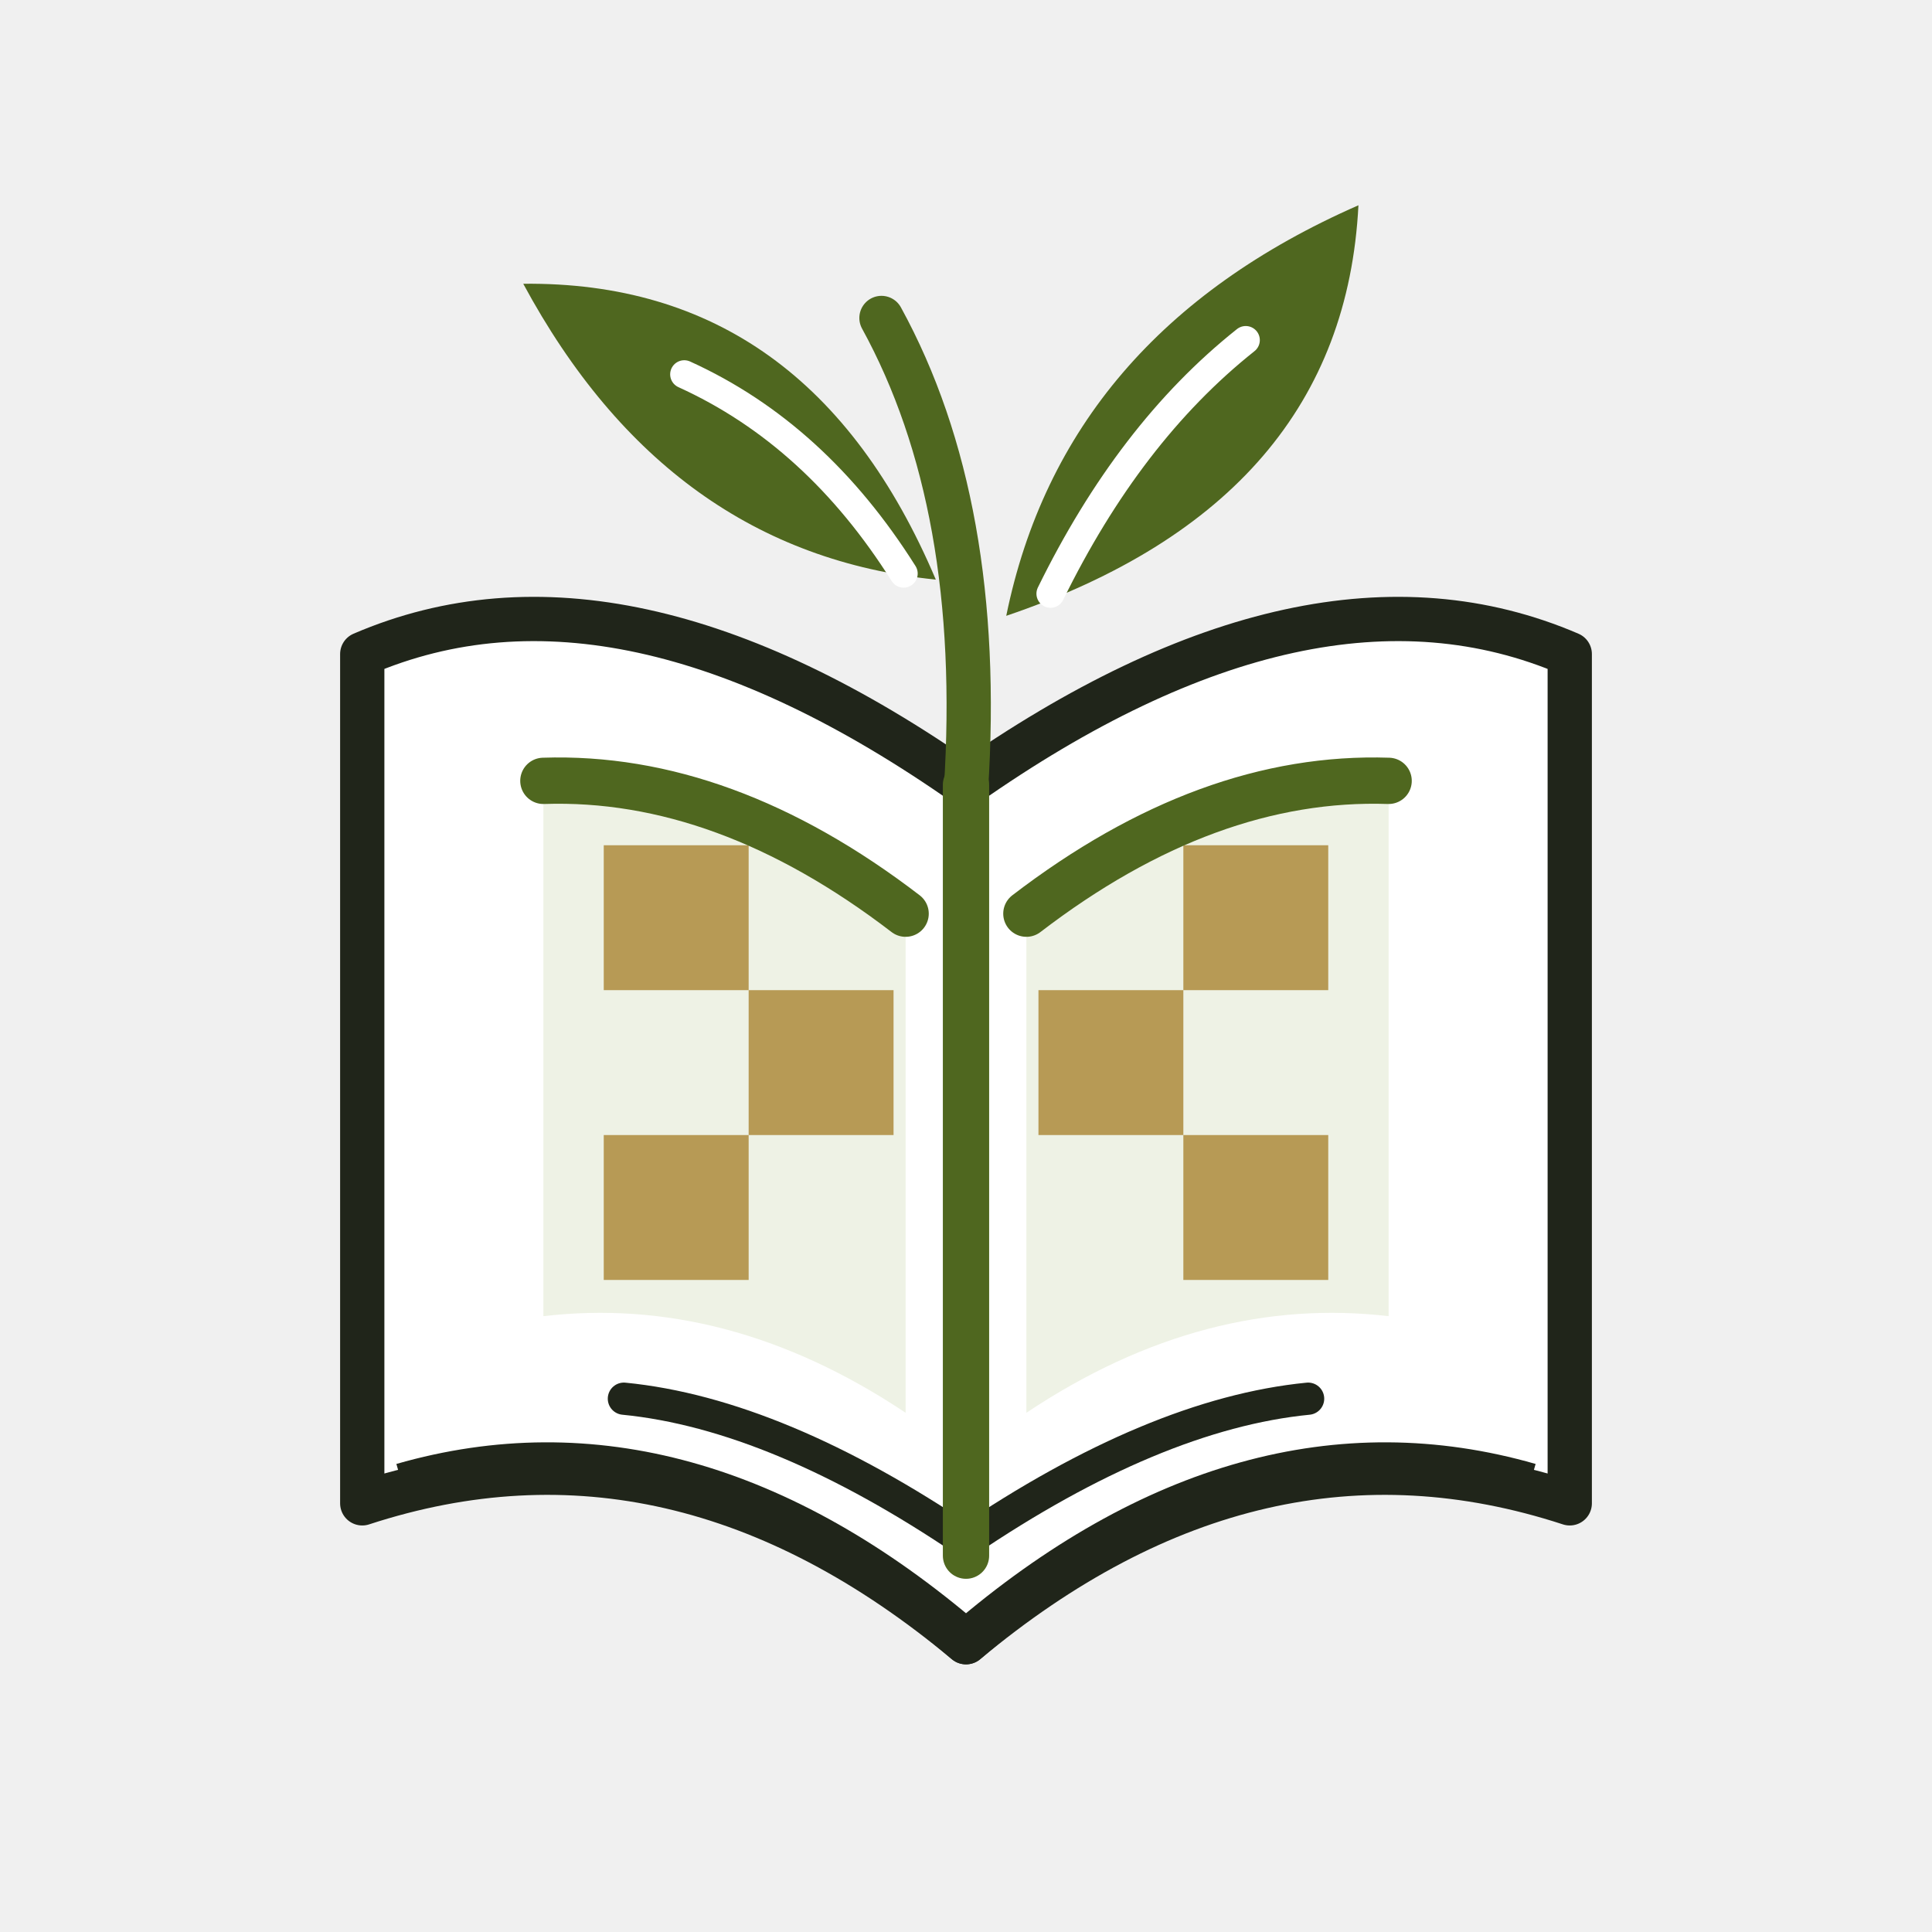
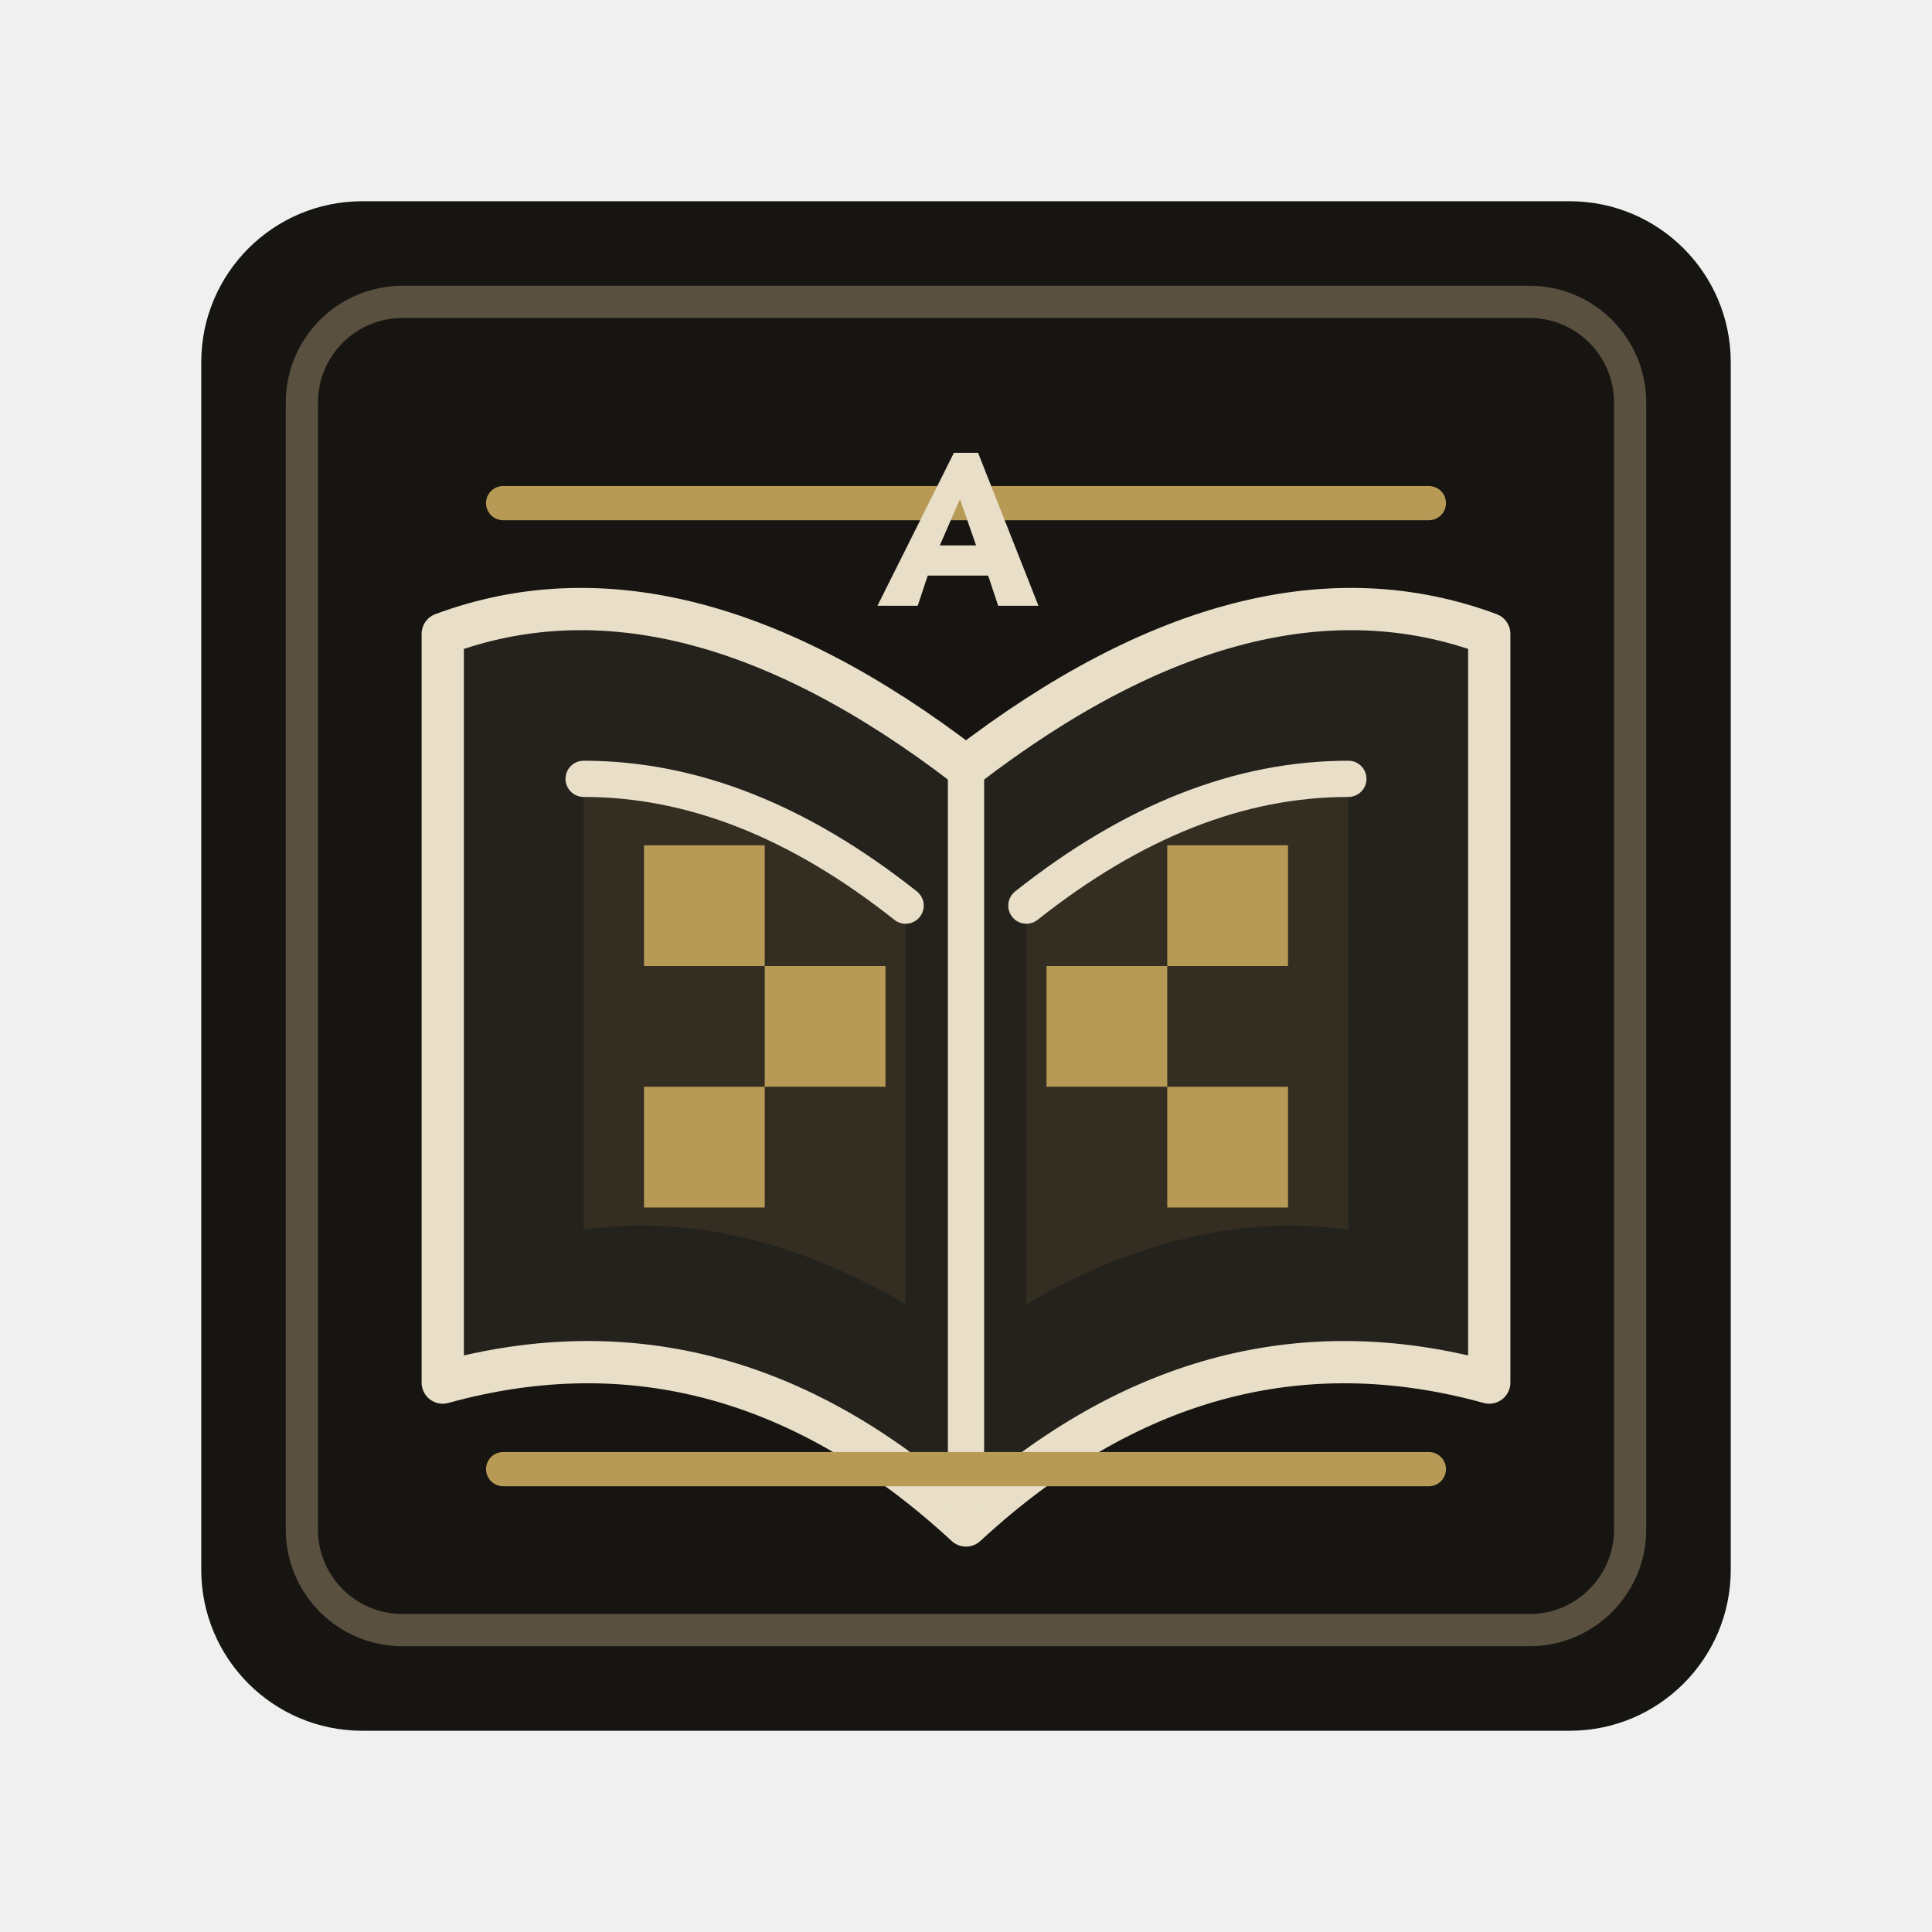
<svg xmlns="http://www.w3.org/2000/svg" viewBox="0 0 96 96" role="img" aria-label="Chessendium mark">
-   <path fill="#ffffff" stroke="#20251a" stroke-width="2.2" stroke-linejoin="round" d="M18 32.5c8.6-3.7 18.6-1.5 30 6.5 11.4-8 21.4-10.2 30-6.5v42.2c-10.4-3.4-20.4-1.1-30 6.9-9.6-8-19.6-10.3-30-6.9V32.5z" />
-   <path fill="#eef2e5" d="M27 38.7c6.2-.3 12.2 1.9 18 6.7v24.8c-6-4-12-5.5-18-4.8V38.7zm42 0c-6.2-.3-12.2 1.9-18 6.7v24.8c6-4 12-5.5 18-4.8V38.7z" />
-   <path fill="#b79a55" d="M30 42h7.2v7.2H30zm7.2 7.2h7.2v7.2h-7.2zM30 56.4h7.2v7.2H30zM66 42h-7.2v7.2H66zm-14.4 7.2h7.2v7.2h-7.2zM66 56.4h-7.2v7.2H66z" />
-   <path fill="#ffffff" stroke="#20251a" stroke-width="2.2" stroke-linejoin="round" d="M20 73.8c9.4-2.7 18.8-.1 28 7.8 9.2-7.9 18.6-10.5 28-7.8" />
-   <path fill="none" stroke="#20251a" stroke-width="1.6" stroke-linecap="round" d="M31 69.5c5.1.5 10.8 2.9 17 7.1 6.2-4.2 11.9-6.6 17-7.1" />
-   <path fill="none" stroke="#4f671f" stroke-width="2.3" stroke-linecap="round" stroke-linejoin="round" d="M48 39v38.3M27 38.8c6-.2 12 2 18 6.6m24-6.6c-6-.2-12 2-18 6.6" />
-   <path fill="#4f671f" d="M46.5 28.8C37.6 27.9 30.8 23 26 14.1c9.5-.1 16.3 4.8 20.5 14.7zm3.5 1.8c1.9-9.3 7.7-16.1 17.5-20.4-.5 9.8-6.3 16.6-17.5 20.4z" />
-   <path fill="none" stroke="#ffffff" stroke-width="1.4" stroke-linecap="round" d="M34 18.6c4.4 2 8 5.3 10.9 9.9m17-11.6c-3.9 3.1-7.1 7.3-9.7 12.6" />
-   <path fill="none" stroke="#4f671f" stroke-width="2.2" stroke-linecap="round" d="M48 39.2c.6-9.4-.8-17.2-4.2-23.4" />
+   <rect x="10" y="10" width="76" height="76" rx="8" fill="#161511" />
+   <rect x="15" y="15" width="66" height="66" rx="5" fill="none" stroke="#5a503f" stroke-width="1.6" />
+   <path fill="#24221d" stroke="#e9dfc8" stroke-width="2.1" stroke-linejoin="round" d="M22 31.5c7.8-2.9 16.5-.7 26 6.6 9.5-7.3 18.2-9.5 26-6.6v37.2c-9.4-2.6-18.1-.2-26 7.1-7.9-7.3-16.6-9.7-26-7.1V31.5z" />
+   <path fill="#332d22" d="M29 38.5c5.5 0 10.8 2.2 16 6.5v19.8c-5.5-3.2-10.8-4.4-16-3.7V38.5zm38 0c-5.5 0-10.8 2.2-16 6.5v19.8c5.5-3.2 10.8-4.4 16-3.7V38.5z" />
+   <path fill="#b79a55" d="M32 42h6v6h-6zm6 6h6v6h-6zm-6 6h6v6h-6zm32-12h-6v6h6zm-12 6h6v6h-6zm12 6h-6v6h6z" />
+   <path fill="none" stroke="#e9dfc8" stroke-width="1.8" stroke-linecap="round" d="M48 38.5v36.2M29 38.7c5.4 0 10.7 2.1 16 6.3m22-6.3c-5.4 0-10.7 2.1-16 6.3" />
+   <path fill="none" stroke="#b79a55" stroke-width="1.7" stroke-linecap="round" d="M25 25h46M25 73h46" />
+   <path fill="#e9dfc8" d="M47.4 22.5h1.2l3 7.6h-2l-.5-1.5h-3l-.5 1.5h-2l3.8-7.6zm.3 2.3-1 2.3h1.8l-.8-2.3z" />
</svg>
